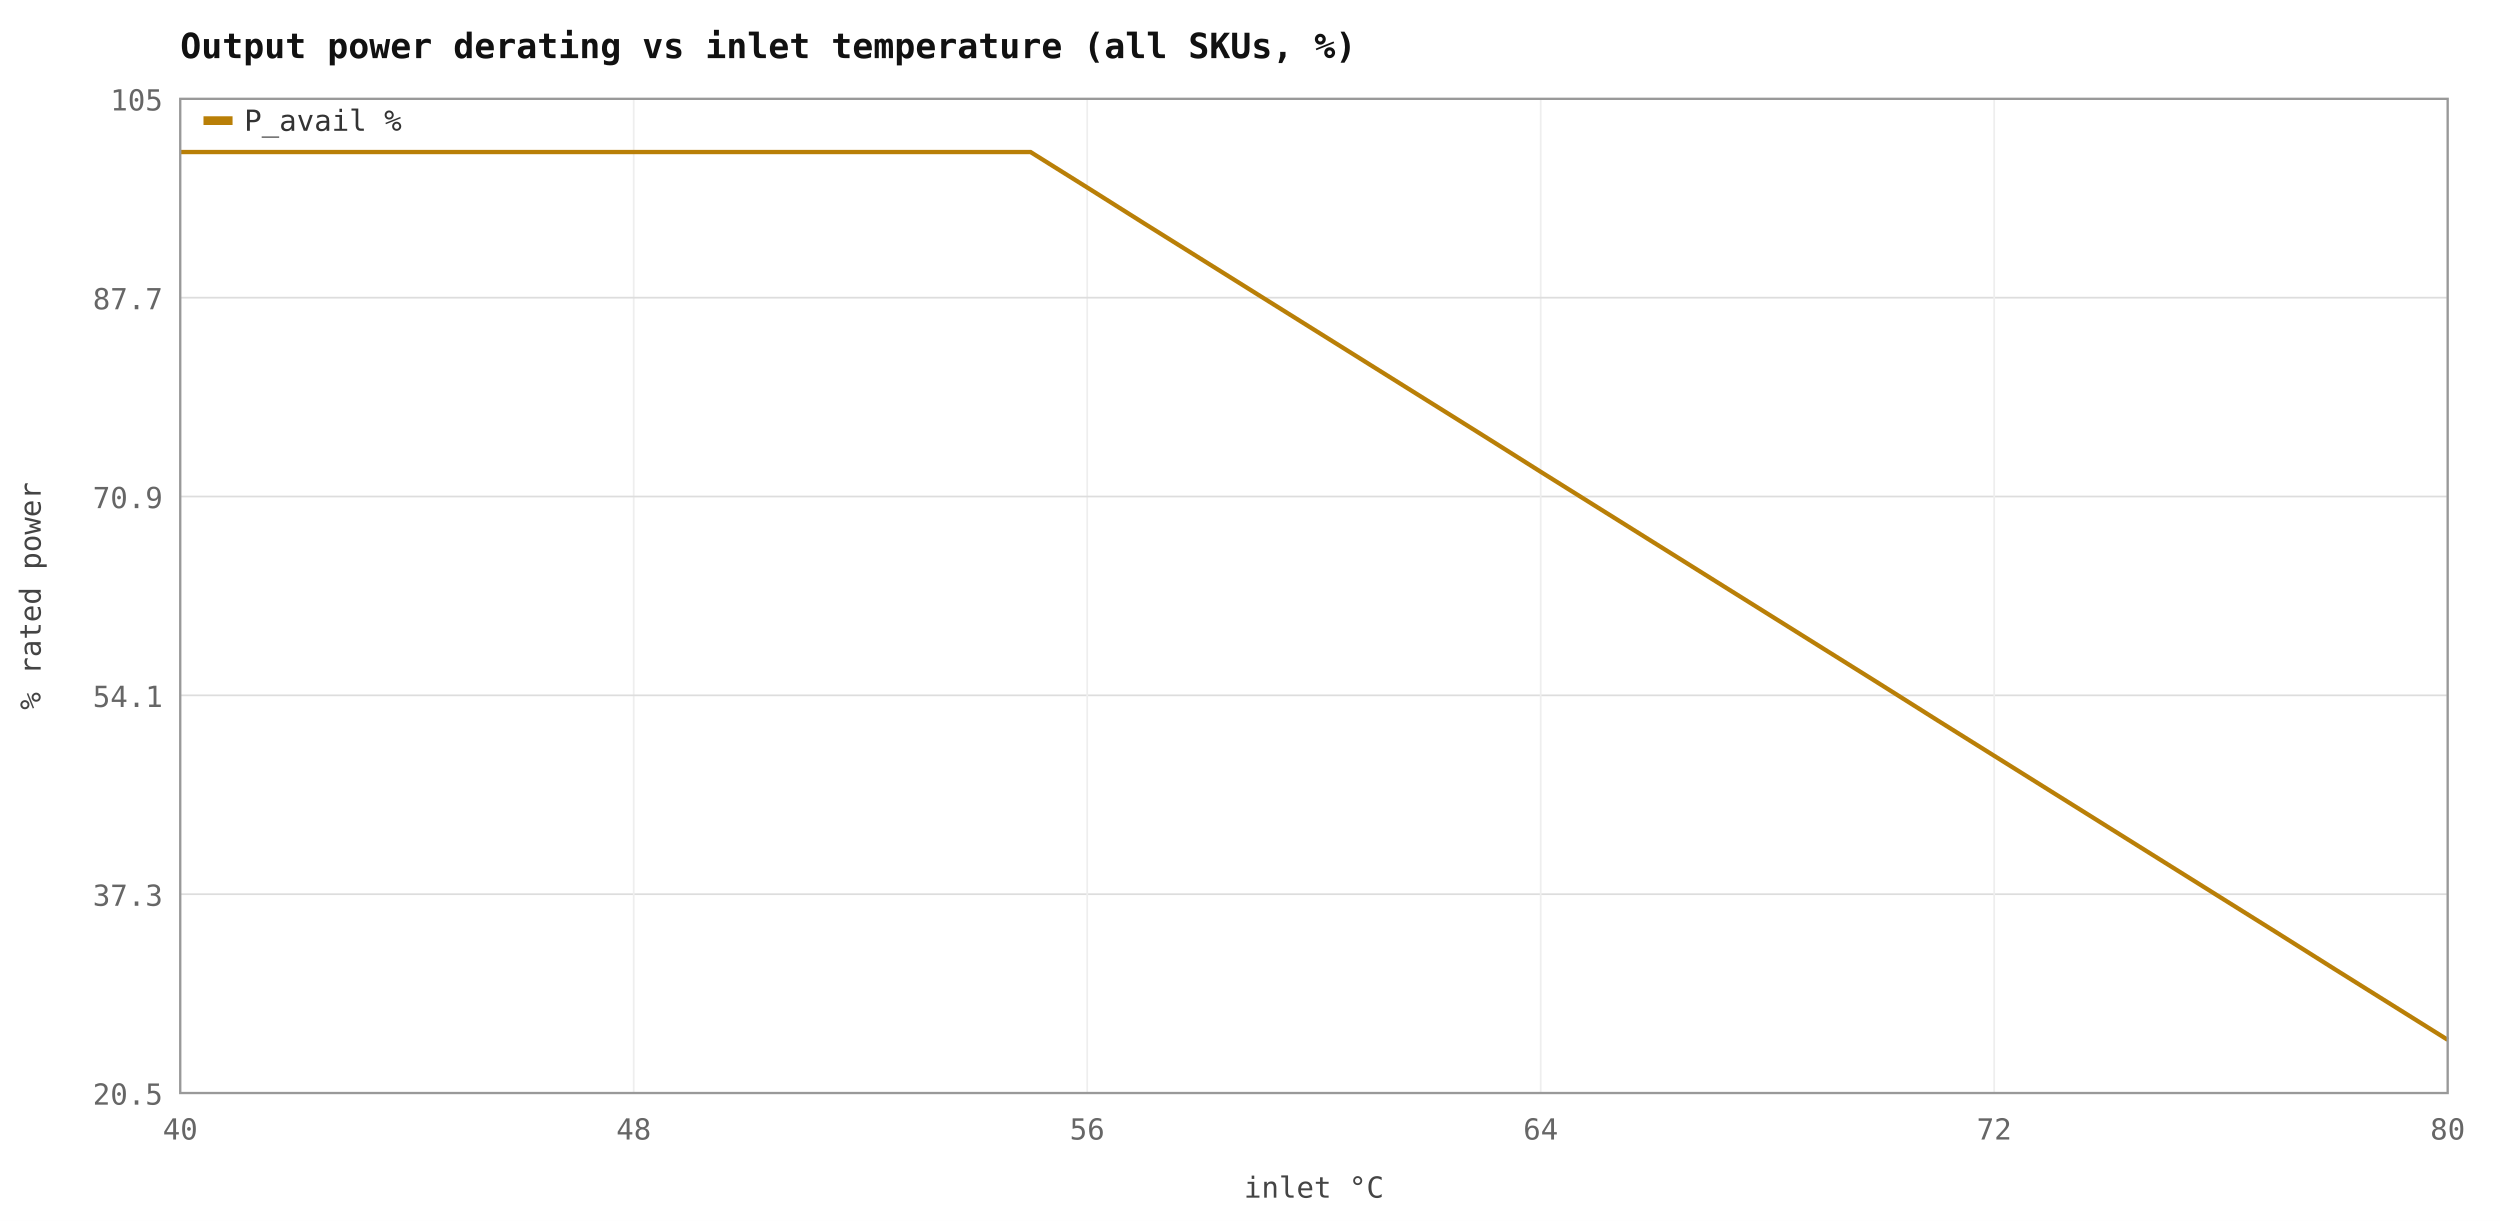
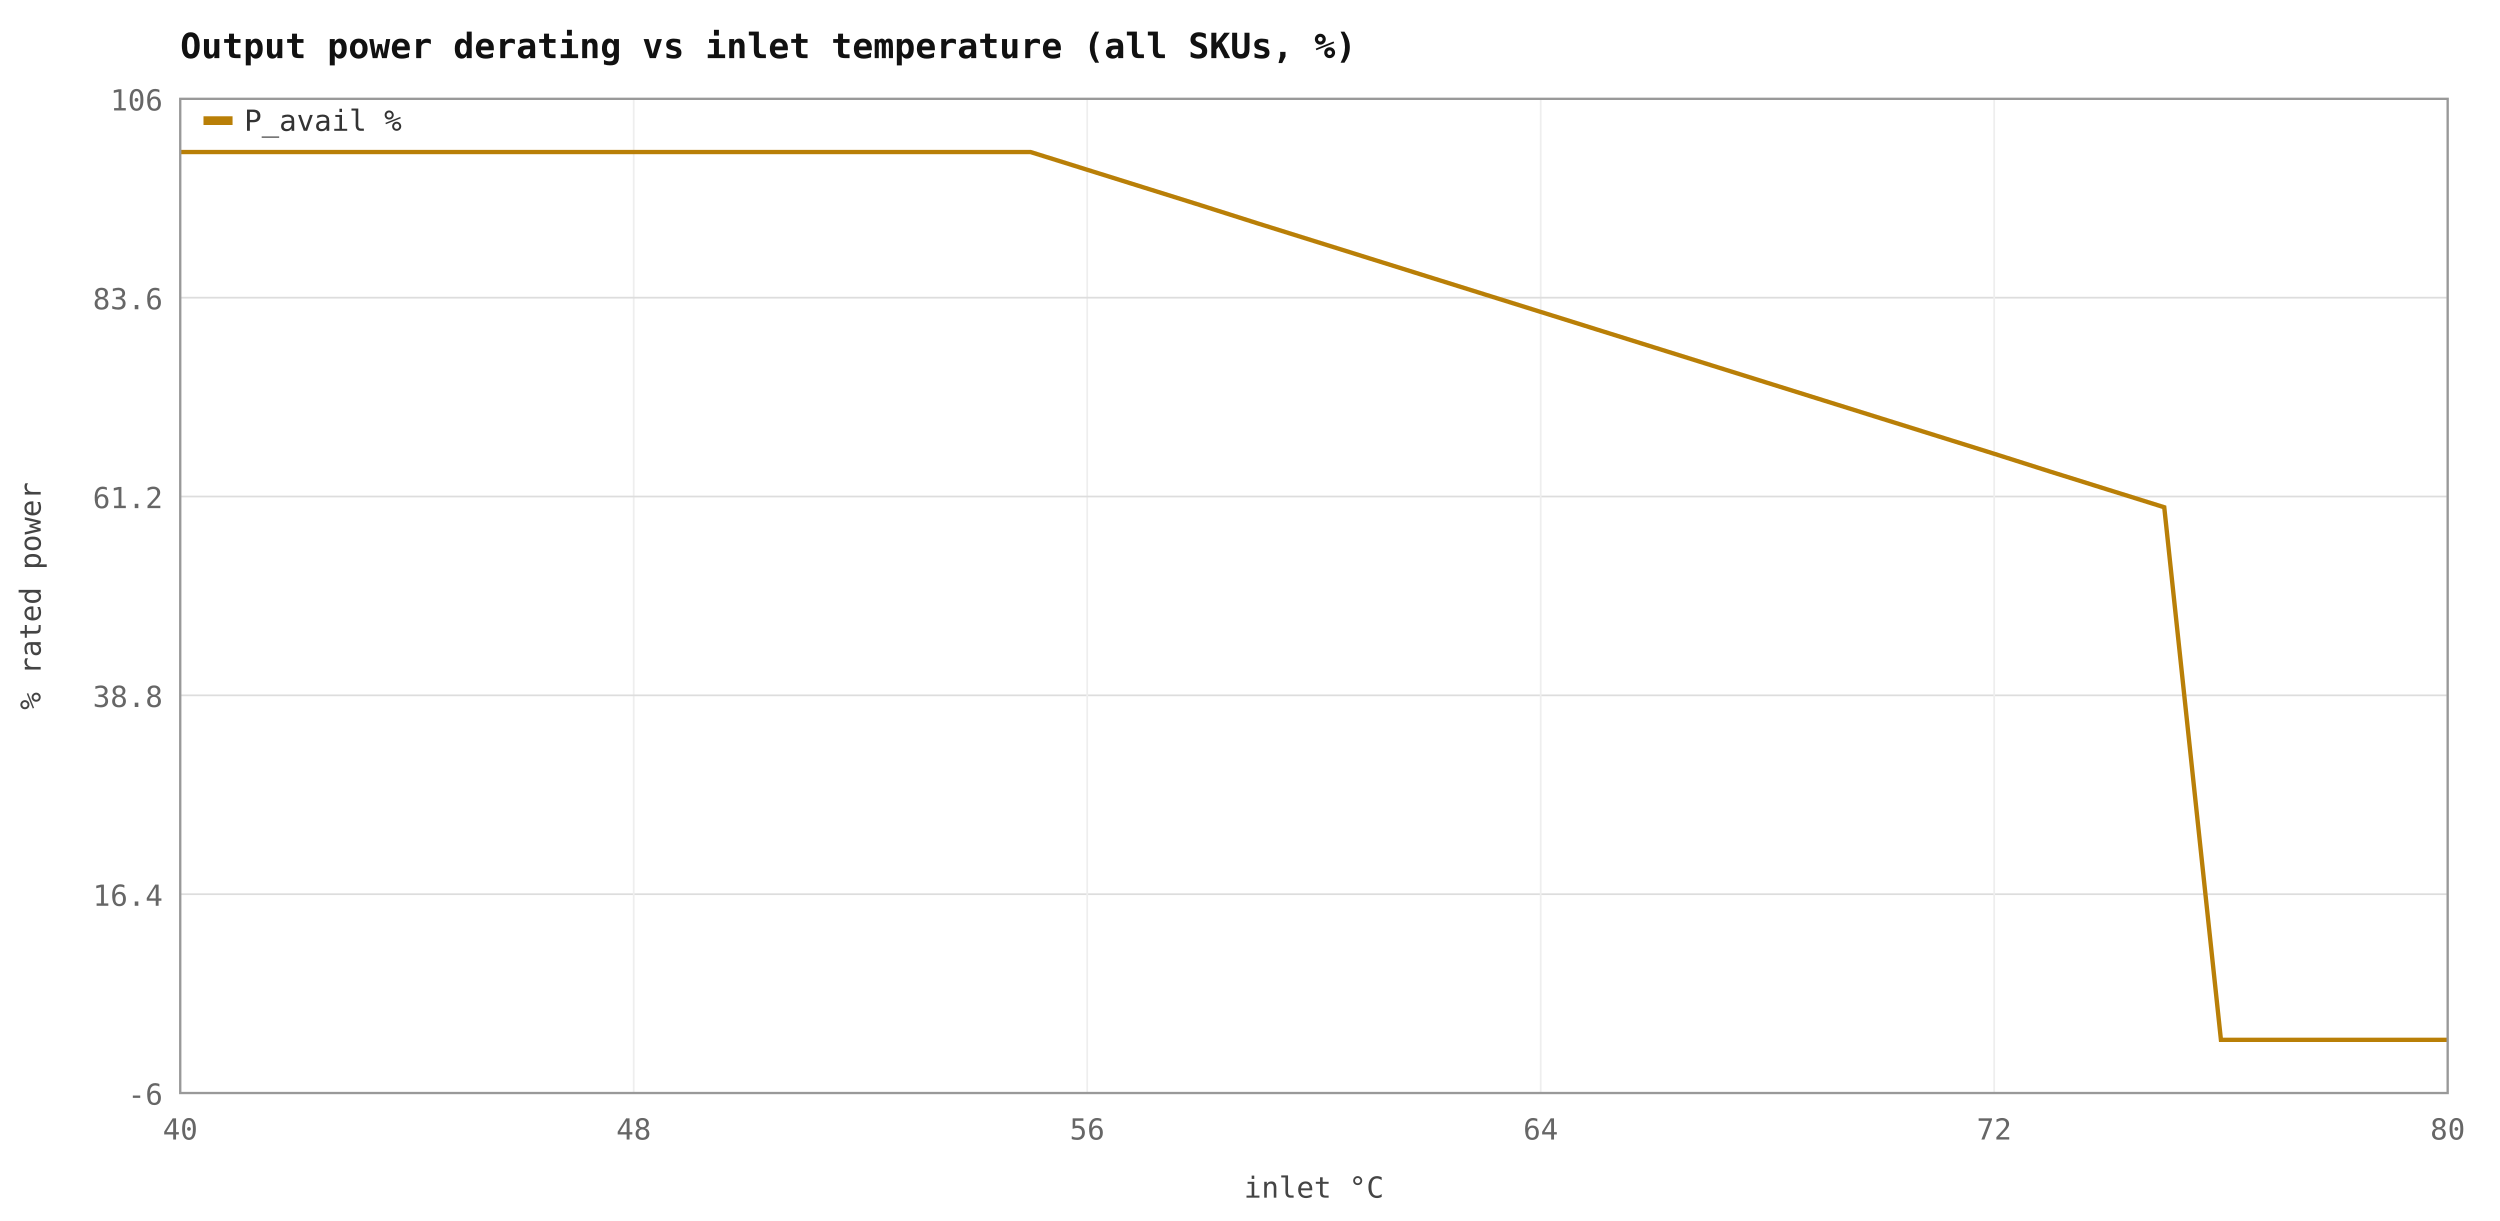
<svg xmlns="http://www.w3.org/2000/svg" width="860" height="420" font-family="Menlo,monospace">
  <rect width="860" height="420" fill="#fff" />
  <text x="62" y="20" font-size="12" font-weight="bold" fill="#111">Output power derating vs inlet temperature (all SKUs, %)</text>
  <line x1="62" y1="376" x2="842" y2="376" stroke="#ddd" stroke-width="0.6" />
-   <text x="56" y="380" text-anchor="end" font-size="10" fill="#666">20.5</text>
+   <text x="56" y="380" text-anchor="end" font-size="10" fill="#666">-6</text>
  <line x1="62" y1="34" x2="62" y2="376" stroke="#eee" stroke-width="0.6" />
  <text x="62" y="392" text-anchor="middle" font-size="10" fill="#666">40</text>
  <line x1="62" y1="307.6" x2="842" y2="307.6" stroke="#ddd" stroke-width="0.6" />
-   <text x="56" y="311.6" text-anchor="end" font-size="10" fill="#666">37.3</text>
+   <text x="56" y="311.6" text-anchor="end" font-size="10" fill="#666">16.4</text>
  <line x1="218" y1="34" x2="218" y2="376" stroke="#eee" stroke-width="0.6" />
  <text x="218" y="392" text-anchor="middle" font-size="10" fill="#666">48</text>
  <line x1="62" y1="239.2" x2="842" y2="239.2" stroke="#ddd" stroke-width="0.6" />
-   <text x="56" y="243.2" text-anchor="end" font-size="10" fill="#666">54.1</text>
+   <text x="56" y="243.2" text-anchor="end" font-size="10" fill="#666">38.8</text>
  <line x1="374" y1="34" x2="374" y2="376" stroke="#eee" stroke-width="0.6" />
  <text x="374" y="392" text-anchor="middle" font-size="10" fill="#666">56</text>
  <line x1="62" y1="170.8" x2="842" y2="170.8" stroke="#ddd" stroke-width="0.6" />
-   <text x="56" y="174.8" text-anchor="end" font-size="10" fill="#666">70.9</text>
+   <text x="56" y="174.8" text-anchor="end" font-size="10" fill="#666">61.2</text>
  <line x1="530" y1="34" x2="530" y2="376" stroke="#eee" stroke-width="0.6" />
  <text x="530" y="392" text-anchor="middle" font-size="10" fill="#666">64</text>
  <line x1="62" y1="102.4" x2="842" y2="102.4" stroke="#ddd" stroke-width="0.6" />
-   <text x="56" y="106.4" text-anchor="end" font-size="10" fill="#666">87.7</text>
+   <text x="56" y="106.4" text-anchor="end" font-size="10" fill="#666">83.6</text>
  <line x1="686" y1="34" x2="686" y2="376" stroke="#eee" stroke-width="0.6" />
  <text x="686" y="392" text-anchor="middle" font-size="10" fill="#666">72</text>
  <line x1="62" y1="34" x2="842" y2="34" stroke="#ddd" stroke-width="0.6" />
-   <text x="56" y="38" text-anchor="end" font-size="10" fill="#666">105</text>
+   <text x="56" y="38" text-anchor="end" font-size="10" fill="#666">106</text>
  <line x1="842" y1="34" x2="842" y2="376" stroke="#eee" stroke-width="0.6" />
  <text x="842" y="392" text-anchor="middle" font-size="10" fill="#666">80</text>
-   <path d="M62.0,52.3L81.5,52.3L101.0,52.3L120.5,52.3L140.0,52.3L159.5,52.3L179.0,52.3L198.5,52.3L218.0,52.3L237.5,52.3L257.0,52.3L276.5,52.3L296.0,52.3L315.5,52.3L335.0,52.3L354.5,52.3L374.0,64.5L393.5,76.8L413.0,89.0L432.5,101.2L452.0,113.4L471.5,125.6L491.0,137.8L510.5,150.0L530.0,162.3L549.5,174.5L569.0,186.7L588.5,198.9L608.0,211.1L627.5,223.3L647.0,235.5L666.5,247.8L686.0,260.0L705.5,272.2L725.0,284.4L744.5,296.6L764.0,308.8L783.5,321.0L803.0,333.3L822.5,345.5L842.0,357.7" fill="none" stroke="#B97F07" stroke-width="1.5" />
+   <path d="M62.0,52.3L81.5,52.3L101.0,52.3L120.5,52.3L140.0,52.3L159.5,52.3L179.0,52.3L198.5,52.3L218.0,52.3L237.5,52.3L257.0,52.3L276.5,52.3L296.0,52.3L315.5,52.3L335.0,52.3L354.5,52.3L374.0,58.4L393.5,64.5L413.0,70.6L432.5,76.8L452.0,82.9L471.5,89.0L491.0,95.1L510.5,101.2L530.0,107.3L549.5,113.4L569.0,119.5L588.5,125.6L608.0,131.7L627.5,137.8L647.0,143.9L666.5,150.0L686.0,156.1L705.5,162.3L725.0,168.4L744.5,174.5L764.0,357.7L783.5,357.7L803.0,357.7L822.5,357.7L842.0,357.7" fill="none" stroke="#B97F07" stroke-width="1.5" />
  <rect x="70" y="40" width="10" height="3" fill="#B97F07" />
  <text x="84" y="45" font-size="10" fill="#333">P_avail %</text>
  <text x="452" y="412" text-anchor="middle" font-size="10" fill="#444">inlet °C</text>
  <text transform="rotate(-90 14 205)" x="14" y="205" text-anchor="middle" font-size="10" fill="#444">% rated power</text>
  <rect x="62" y="34" width="780" height="342" fill="none" stroke="#999" stroke-width="0.8" />
</svg>
